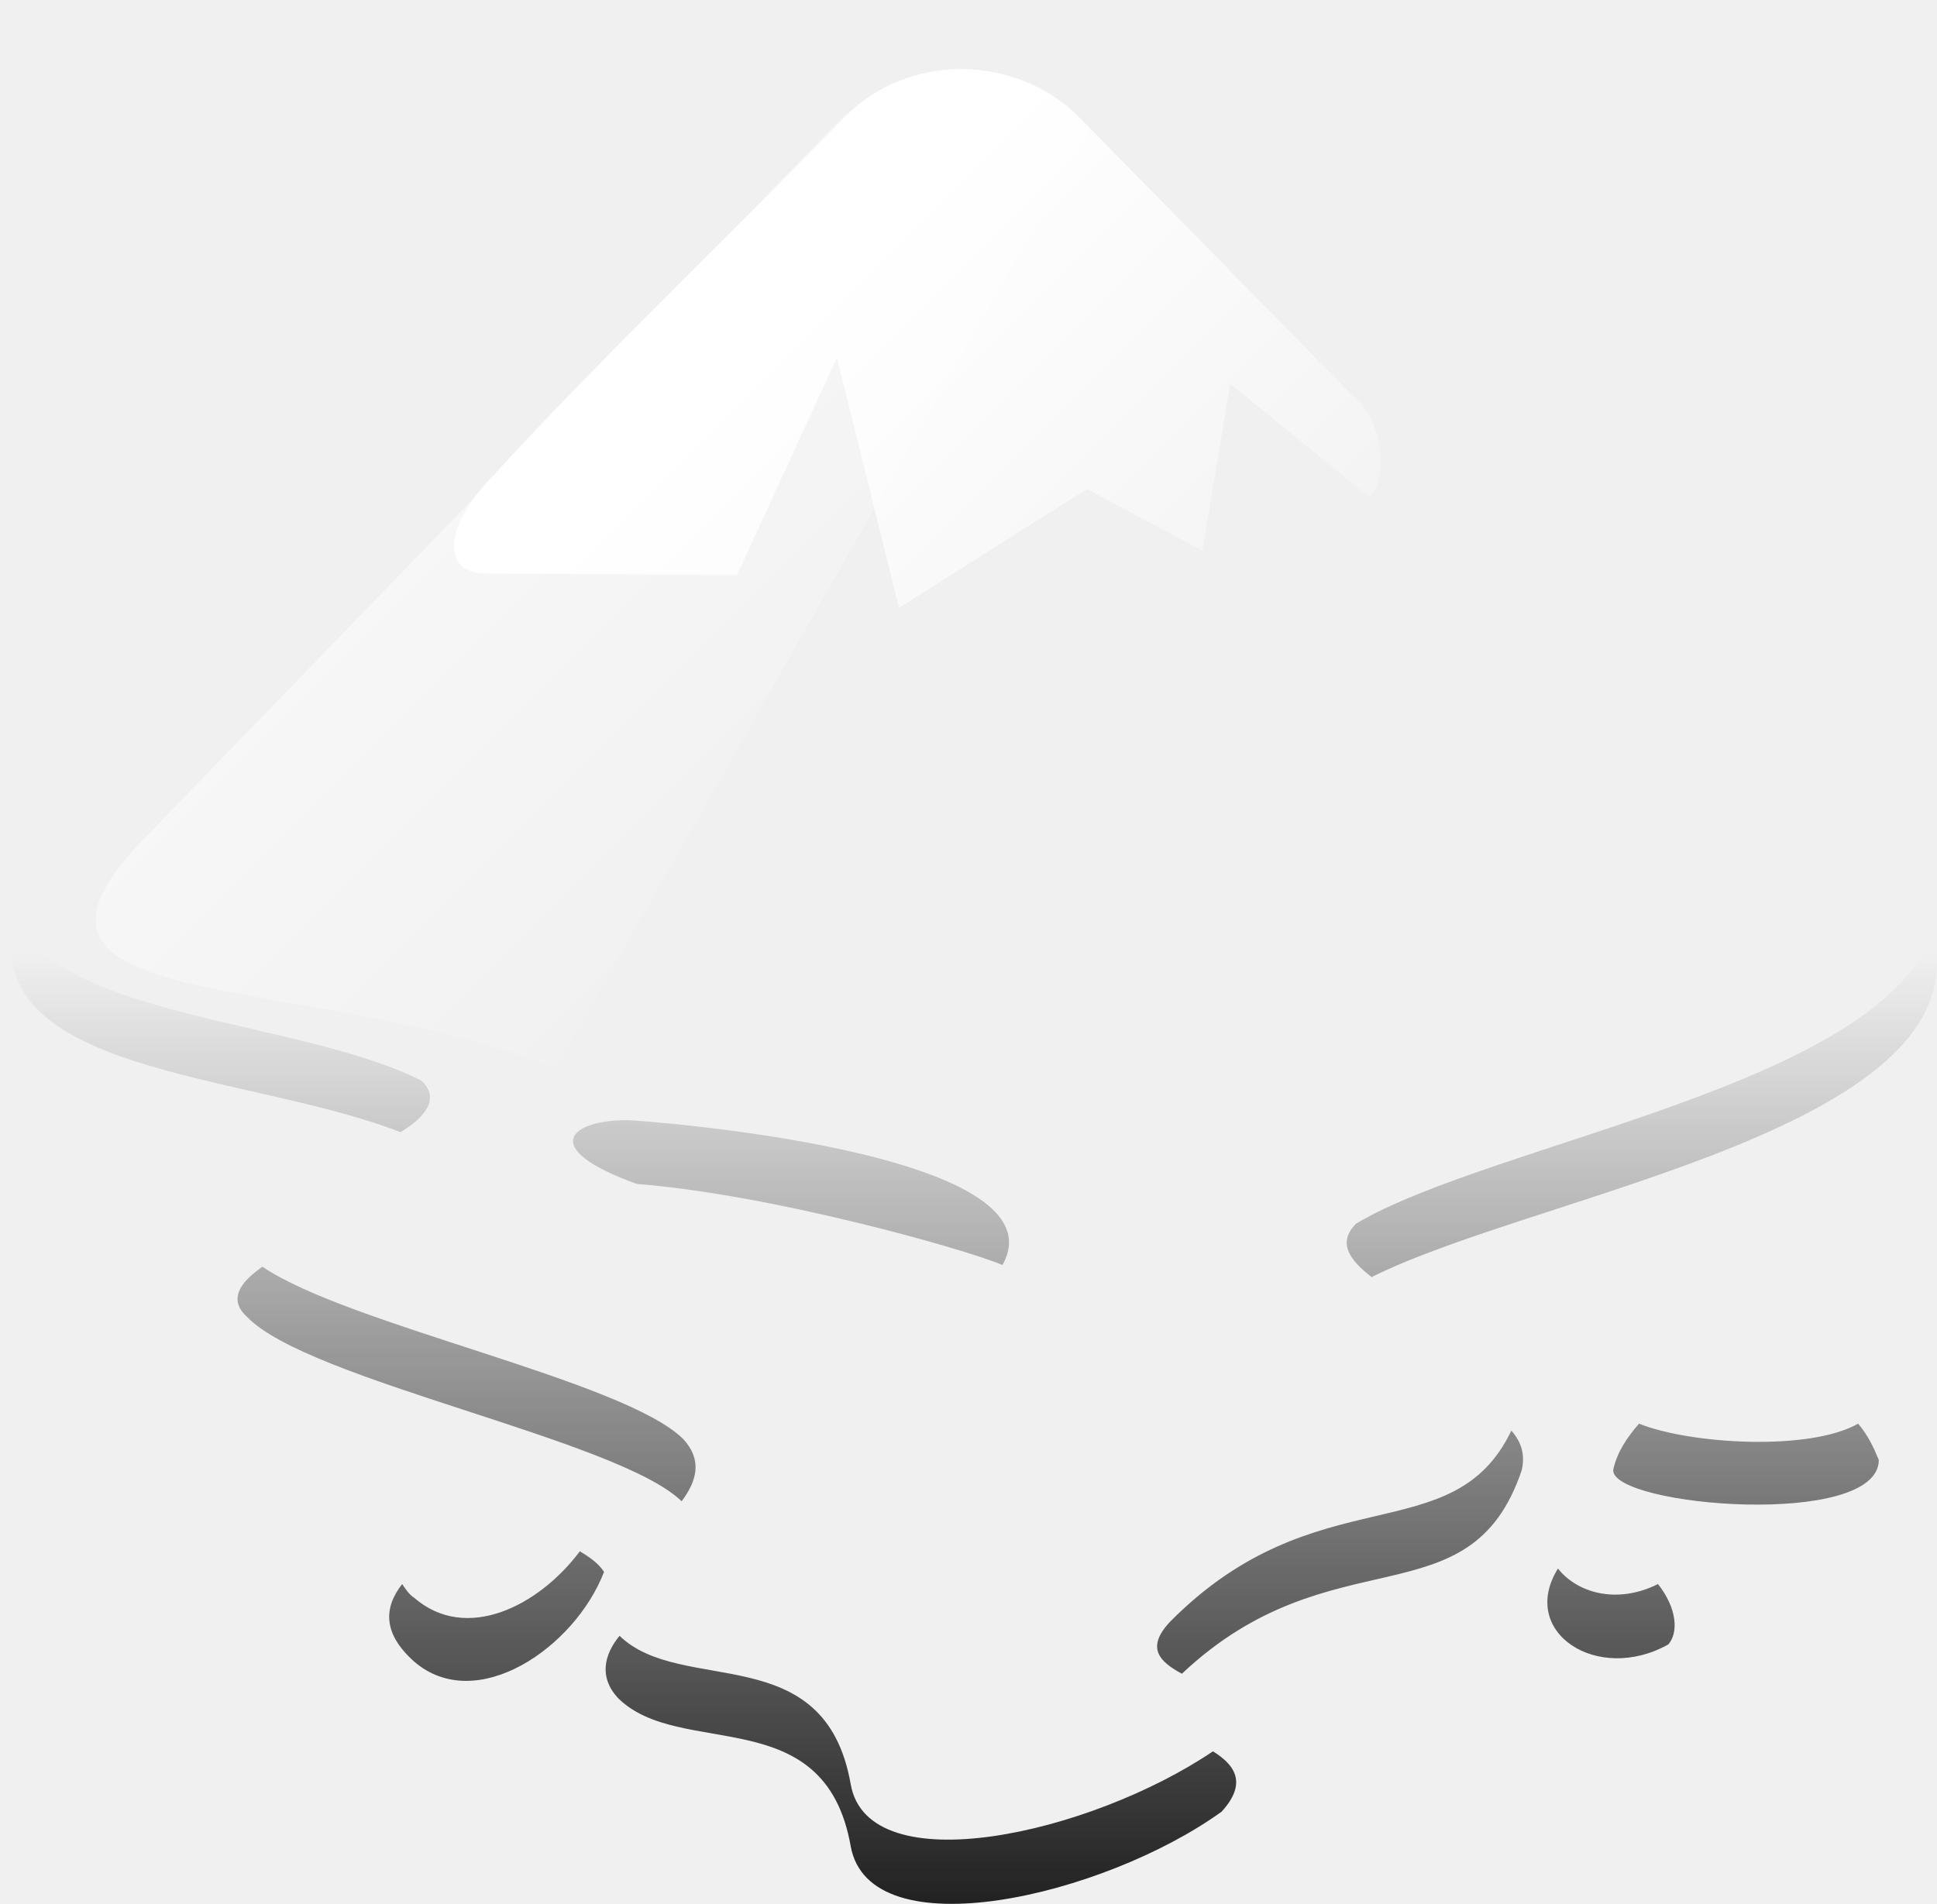
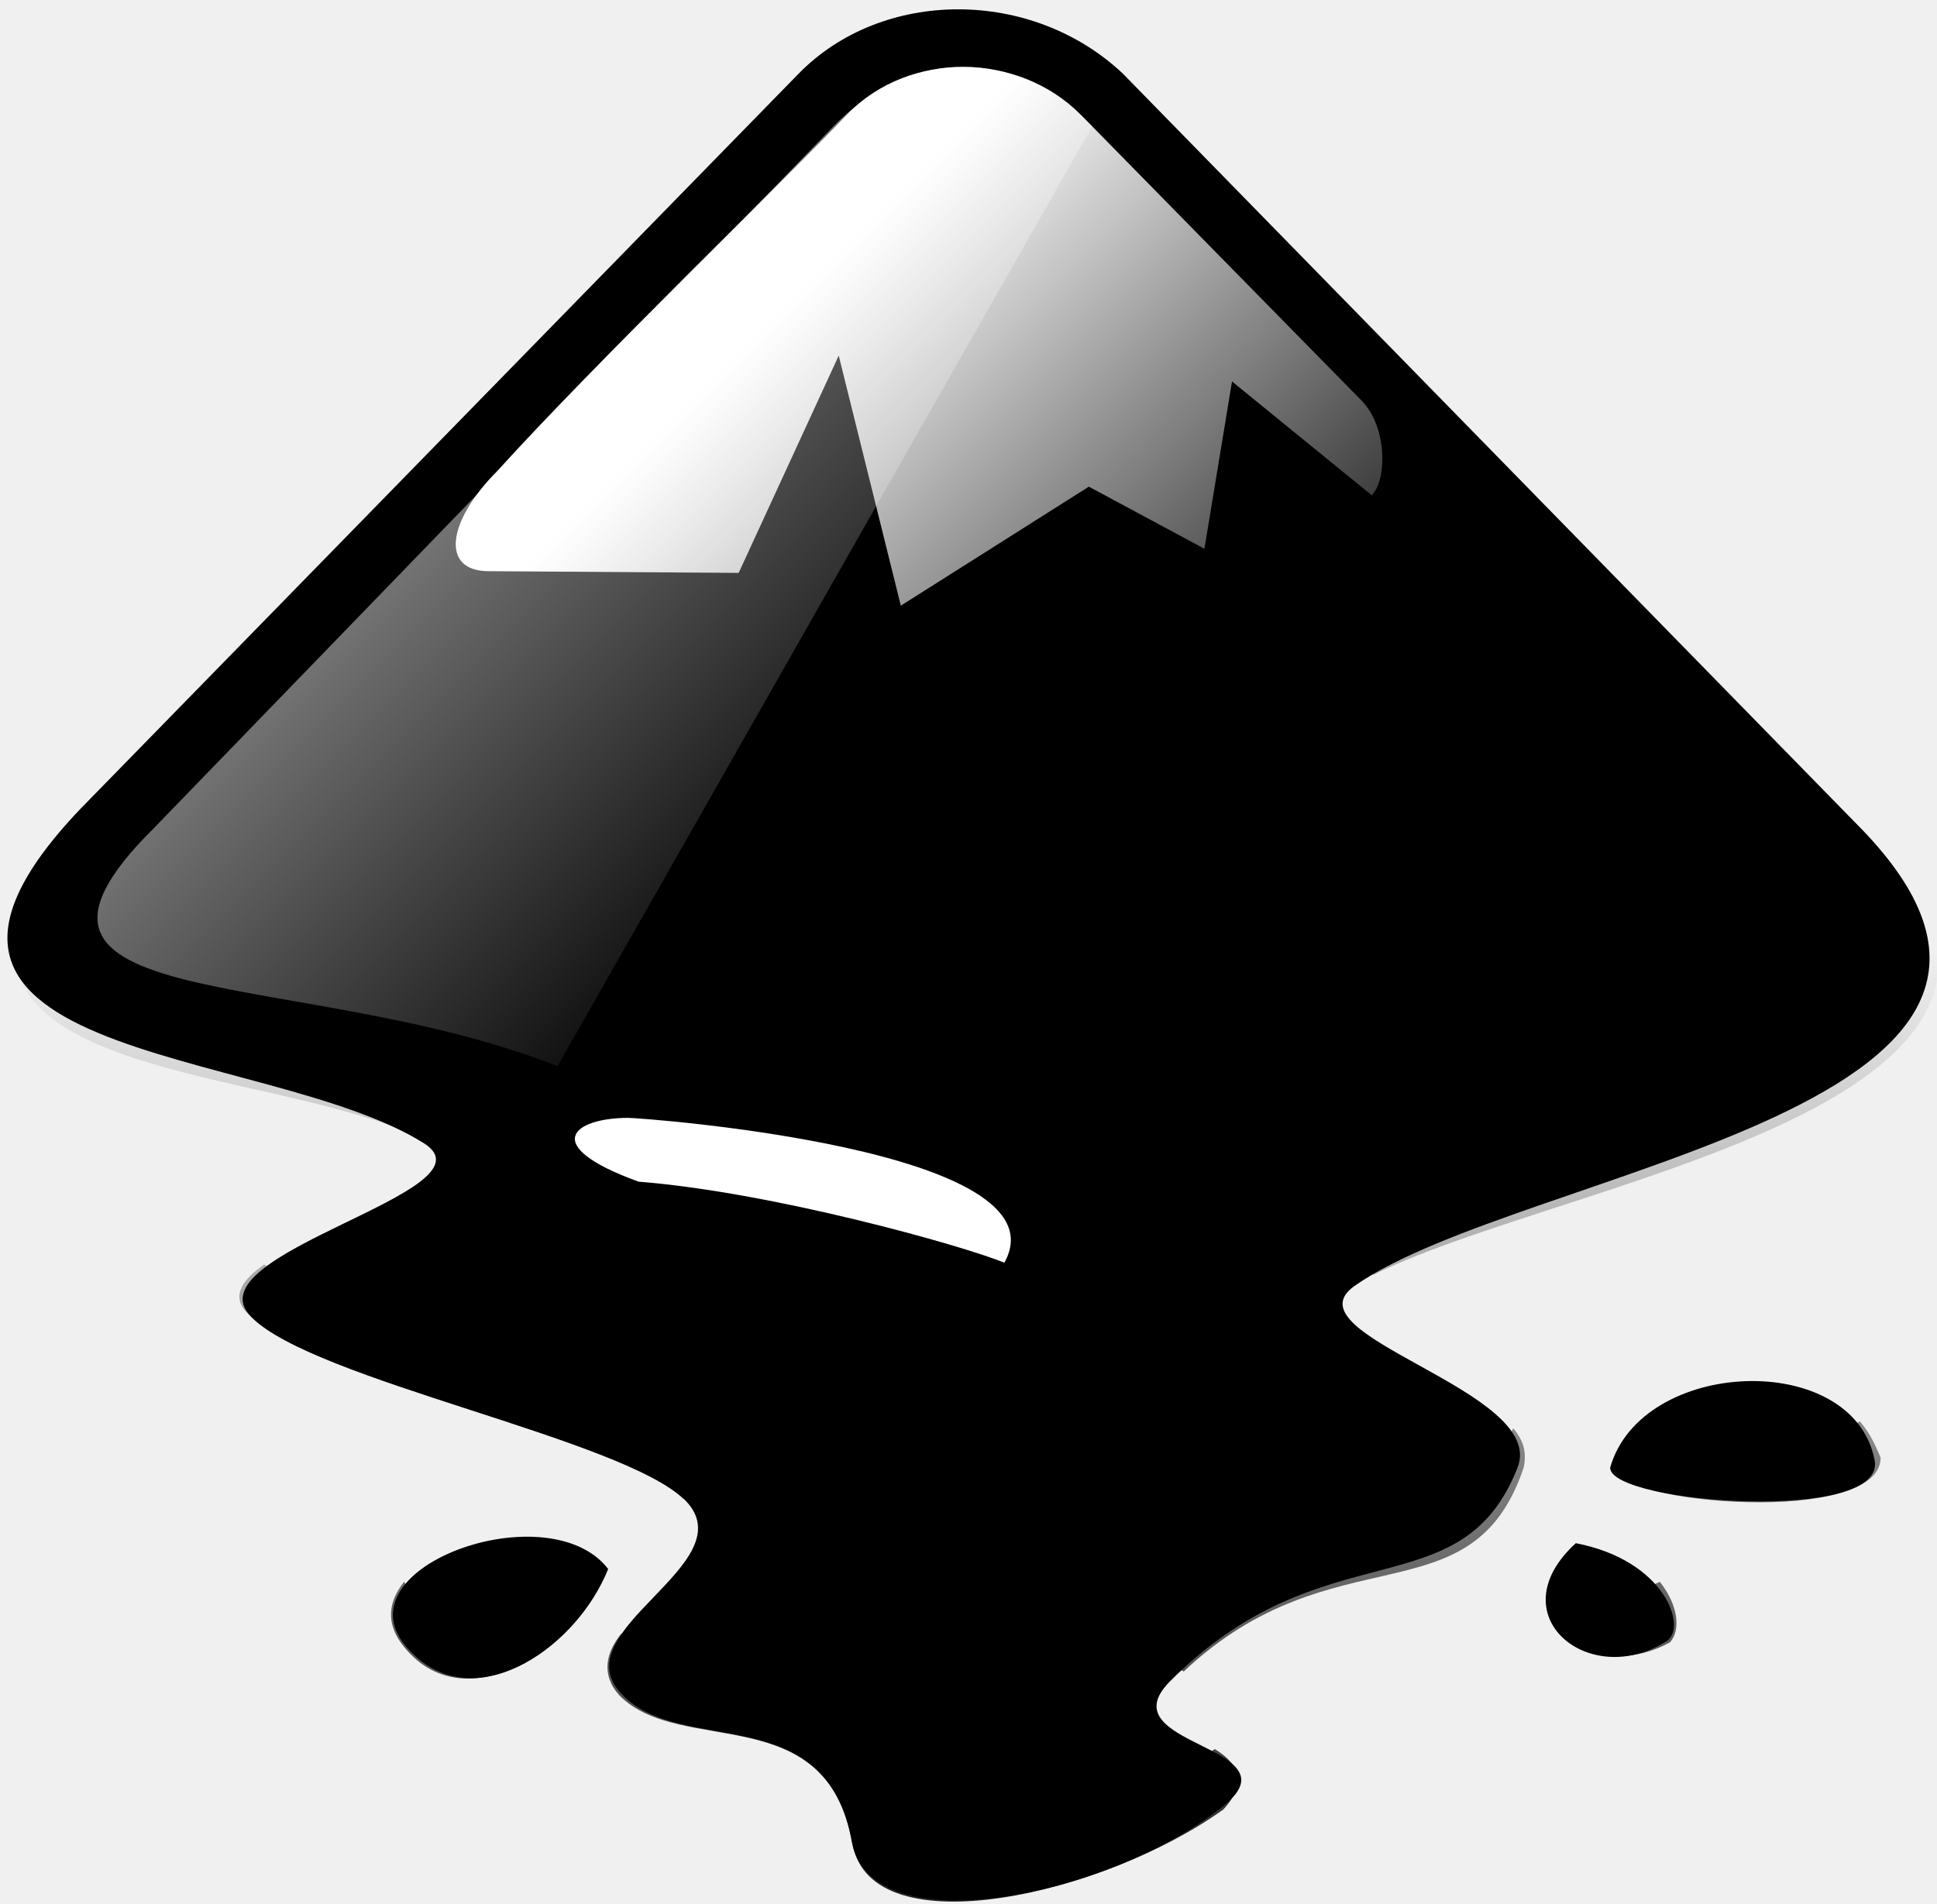
- <svg xmlns="http://www.w3.org/2000/svg" xmlns:xlink="http://www.w3.org/1999/xlink" id="svg1" width="15.011" height="14.758">
+ <svg xmlns="http://www.w3.org/2000/svg" xmlns:xlink="http://www.w3.org/1999/xlink" id="svg1" width="15.011" height="14.758" version="1.1">
  <defs id="defs3">
    <linearGradient gradientUnits="userSpaceOnUse" id="linearGradient3731" x1="0" x2="0" xlink:href="#WhiteTransparent" y1="128" y2="76" />
    <linearGradient gradientUnits="userSpaceOnUse" id="linearGradient3735" x1="33" x2="58" xlink:href="#WhiteTransparent" y1="35" y2="60" />
    <linearGradient gradientUnits="userSpaceOnUse" id="linearGradient3733" x1="80" x2="60" xlink:href="#WhiteTransparent" y1="20" y2="40" />
    <linearGradient gradientUnits="userSpaceOnUse" id="linearGradient3737" x1="0" x2="0" xlink:href="#BlackTransparent" y1="128" y2="64" />
    <linearGradient gradientUnits="userSpaceOnUse" id="BlackTransparent">
      <stop id="stop12" offset="0" style="stop-color:black;stop-opacity:1" />
      <stop id="stop14" offset="1" style="stop-color:black;stop-opacity:0" />
    </linearGradient>
    <linearGradient gradientUnits="userSpaceOnUse" id="WhiteTransparent">
      <stop id="stop7" offset="0" style="stop-color:white;stop-opacity:1" />
      <stop id="stop9" offset="1" style="stop-color:white;stop-opacity:0" />
    </linearGradient>
    <linearGradient gradientUnits="userSpaceOnUse" id="linearGradient3739" x1="60" x2="90" xlink:href="#WhiteTransparent" y1="20" y2="50" />
+     <linearGradient xlink:href="#BlackTransparent" id="linearGradient1817" gradientUnits="userSpaceOnUse" x1="0" y1="128" x2="0" y2="64" />
+     <linearGradient xlink:href="#BlackTransparent" id="linearGradient1819" gradientUnits="userSpaceOnUse" x1="0" y1="128" x2="0" y2="64" />
+     <linearGradient xlink:href="#BlackTransparent" id="linearGradient1821" gradientUnits="userSpaceOnUse" x1="0" y1="128" x2="0" y2="64" />
+     <linearGradient xlink:href="#BlackTransparent" id="linearGradient1823" gradientUnits="userSpaceOnUse" x1="0" y1="128" x2="0" y2="64" />
+     <linearGradient xlink:href="#BlackTransparent" id="linearGradient1825" gradientUnits="userSpaceOnUse" x1="0" y1="128" x2="0" y2="64" />
+     <linearGradient xlink:href="#BlackTransparent" id="linearGradient1827" gradientUnits="userSpaceOnUse" x1="0" y1="128" x2="0" y2="64" />
+     <linearGradient xlink:href="#BlackTransparent" id="linearGradient1829" gradientUnits="userSpaceOnUse" x1="0" y1="128" x2="0" y2="64" />
  </defs>
-   <g id="inkscape-logo" transform="matrix(0.1336824,0,0,0.1336824,-1.06747,-1.169721)">
+   <path style="display:inline;fill:#000000;fill-opacity:1;stroke-width:0.133;enable-background:new" d="M 6.189,0.571 0.711,6.18 C -1.363,8.254 2.054,8.081 3.29,8.865 3.862,9.237 1.455,9.716 1.947,10.208 c 0.479,0.492 2.885,0.944 3.364,1.422 0.479,0.492 -0.971,1.01 -0.492,1.502 0.465,0.492 1.582,0.027 1.782,1.143 0.146,0.824 2.048,0.412 2.899,-0.292 0.532,-0.452 -0.917,-0.452 -0.439,-0.944 1.197,-1.21 2.26,-0.545 2.699,-1.662 0.239,-0.598 -1.808,-1.024 -1.263,-1.409 1.303,-0.917 6.09,-1.382 3.883,-3.589 L 8.702,0.571 c -0.705,-0.665 -1.862,-0.665 -2.513,0 z M 12.478,11.377 c 0,0.279 2.167,0.439 2.048,-0.066 -0.173,-0.851 -1.808,-0.784 -2.048,0.066 z M 3.237,12.853 C 3.729,13.278 4.474,12.76 4.713,12.162 4.234,11.537 2.466,12.202 3.237,12.853 Z m 8.975,-0.891 c -0.612,0.558 0.106,1.143 0.705,0.758 0.16,-0.106 -0.013,-0.625 -0.705,-0.758 z" id="use7631" />
+   <g id="inkscape-logo" transform="matrix(0.1336824,0,0,0.1336824,-1.053287,-1.187227)">
    <use class="outline-big" height="128" id="use32" style="opacity:0.1;fill:none" width="128" x="0" xlink:href="#outline1" y="0" />
    <use class="outline-small" height="128" id="use34" style="opacity:0.2;fill:none" width="128" x="0" xlink:href="#outline1" y="0" />
    <use class="black;" height="128" id="use36" width="128" x="0" xlink:href="#outline1" y="0" />
    <use class="stroke-highlight" clip-path="url(#clipoutline1)" height="128" id="use38" style="opacity:0.2;fill:none" width="128" x="0" xlink:href="#outline1" y="0" />
    <use class="specularity" height="128" id="use40" style="opacity:0.5;fill:url(#linearGradient3731)" width="128" x="0" xlink:href="#outline1" y="0" />
    <use class="low-specularity" height="128" id="use42" style="opacity:0.25;fill:url(#linearGradient3733)" width="128" x="0" xlink:href="#outline1" y="0" />
-     <path class="specularity" d="M 16.8,56.9 C 5.7,67.9 25.2,64.8 40.2,70.7 L 71.2,16.2 C 66.5,11.4 60.5,11.8 56.2,16.2 Z" id="path44" style="opacity:0.5;fill:url(#linearGradient3735)" />
-     <path class="shade" d="M 8.9,61.7 C 6.3,71.1 22.3,70.9 31.2,74.4 32.7,73.5 33.5,72.4 32.4,71.4 25.2,67.8 11,67.8 8.9,61.7 Z M 120,62.7 C 117.3,71.6 94.5,75 86.6,79.7 85.5,80.8 86.2,81.8 87.5,82.8 97.3,77.9 123.2,74.1 120,62.7 Z M 44.3,73.7 C 41.1,73.7 39.1,75.3 44.9,77.4 52.6,78 63.7,81.1 66.1,82.1 69.8,75.5 45.1,73.7 44.3,73.7 Z M 23.2,82.2 C 21.9,83.1 21.2,84.1 22.3,85.1 25.8,88.8 43.8,92.2 47.5,95.8 48.4,94.6 48.7,93.4 47.6,92.2 44.2,88.8 28.2,85.6 23.2,82.2 Z M 103,91.3 C 102.3,92.1 101.7,93 101.5,94 101.5,96.1 116.9,97.4 116.9,93.4 116.6,92.7 116.3,92 115.7,91.3 112.9,92.9 106,92.5 103,91.3 Z M 95.6,91.7 C 92.2,98.8 84.3,94.2 75.8,102.8 74.4,104.3 75.2,105.1 76.5,105.8 85.2,97.6 93.2,102.9 96.2,94 96.4,93.1 96.2,92.4 95.6,91.7 Z M 41.6,98.7 C 39.2,101.9 35,104 32,101.4 31.7,101.2 31.5,100.9 31.3,100.6 30.2,102 30.2,103.5 32,105.1 35.6,108.2 41.3,104.3 43,99.9 42.7,99.4 42.1,99 41.6,98.7 Z M 98.3,99.7 C 96,103.4 100.6,106.4 104.7,104.1 105.3,103.4 105.2,102 104.1,100.6 101.7,101.8 99.4,101.1 98.3,99.7 Z M 43.9,103.6 C 43,104.7 42.7,106 43.8,107.2 47.4,110.8 55.8,107.3 57.3,115.8 58.4,121.9 72,118.7 78.8,113.8 80.3,112.16 79.6,111.1 78.3,110.3 71.2,115.1 58.3,118 57.3,112.2 55.8,103.7 47.5,107.1 43.9,103.6 Z" id="path46" style="fill:url(#linearGradient3737)" />
-     <path class="full-specularity" d="M 70.5,15.5 86.8,32.1 C 88.3,33.6 88.3,36.7 87.4,37.6 L 79.3,31 77.7,40.7 71,37.1 60.1,44 56.5,29.5 50.7,42.1 36.2,42 C 33.4,42 33.8,39.1 36.7,36.2 42.4,29.9 53.5,19.2 57,15.5 60.6,11.8 66.9,11.9 70.5,15.5 Z" id="icecap" style="fill:url(#linearGradient3739)" />
+     <path class="specularity" d="m 16.8,56.9 c -11.1,11 8.4,7.9 23.4,13.8 l 31,-54.5 c -4.7,-4.8 -10.7,-4.4 -15,0 z" id="path44" style="opacity:0.5;fill:url(#linearGradient3735)" />
+     <path style="fill:url(#linearGradient1817)" d="m 43.9,103.6 c -0.9,1.1 -1.2,2.4 -0.1,3.6 3.6,3.6 12,0.1 13.5,8.6 1.1,6.1 14.7,2.9 21.5,-2 1.5,-1.64 0.8,-2.7 -0.5,-3.5 -7.1,4.8 -20,7.7 -21,1.9 -1.5,-8.5 -9.8,-5.1 -13.4,-8.6 z" id="path1815" />
+     <path style="fill:url(#linearGradient1819)" d="m 98.3,99.7 c -2.3,3.7 2.3,6.7 6.4,4.4 0.6,-0.7 0.5,-2.1 -0.6,-3.5 -2.4,1.2 -4.7,0.5 -5.8,-0.9 z" id="path1813" />
+     <path style="fill:url(#linearGradient1821)" d="m 41.6,98.7 c -2.4,3.2 -6.6,5.3 -9.6,2.7 -0.3,-0.2 -0.5,-0.5 -0.7,-0.8 -1.1,1.4 -1.1,2.9 0.7,4.5 3.6,3.1 9.3,-0.8 11,-5.2 -0.3,-0.5 -0.9,-0.9 -1.4,-1.2 z" id="path1811" />
+     <path style="fill:url(#linearGradient1823)" d="m 95.6,91.7 c -3.4,7.1 -11.3,2.5 -19.8,11.1 -1.4,1.5 -0.6,2.3 0.7,3 8.7,-8.2 16.7,-2.9 19.7,-11.8 0.2,-0.9 0,-1.6 -0.6,-2.3 z" id="path1809" />
+     <path style="fill:url(#linearGradient1825)" d="m 103,91.3 c -0.7,0.8 -1.3,1.7 -1.5,2.7 0,2.1 15.4,3.4 15.4,-0.6 -0.3,-0.7 -0.6,-1.4 -1.2,-2.1 -2.8,1.6 -9.7,1.2 -12.7,0 z" id="path1807" />
+     <path style="fill:url(#linearGradient1827)" d="m 23.2,82.2 c -1.3,0.9 -2,1.9 -0.9,2.9 3.5,3.7 21.5,7.1 25.2,10.7 0.9,-1.2 1.2,-2.4 0.1,-3.6 -3.4,-3.4 -19.4,-6.6 -24.4,-10 z" id="path1805" />
+     <path style="fill:#ffffff" d="m 44.3,73.7 c -3.2,0 -5.2,1.6 0.6,3.7 7.7,0.6 18.8,3.7 21.2,4.7 3.7,-6.6 -21,-8.4 -21.8,-8.4 z" id="path1803" />
+     <path style="fill:url(#linearGradient1829)" d="m 120,62.7 c -2.7,8.9 -25.5,12.3 -33.4,17 -1.1,1.1 -0.4,2.1 0.9,3.1 9.8,-4.9 35.7,-8.7 32.5,-20.1 z" id="path1801" />
+     <path style="fill:url(#linearGradient3737)" d="m 8.9,61.7 c -2.6,9.4 13.4,9.2 22.3,12.7 1.5,-0.9 2.3,-2 1.2,-3 C 25.2,67.8 11,67.8 8.9,61.7 Z" id="path46" />
+     <path class="full-specularity" d="m 70.5,15.5 16.3,16.6 c 1.5,1.5 1.5,4.6 0.6,5.5 L 79.3,31 77.7,40.7 71,37.1 60.1,44 56.5,29.5 50.7,42.1 36.2,42 c -2.8,0 -2.4,-2.9 0.5,-5.8 5.7,-6.3 16.8,-17 20.3,-20.7 3.6,-3.7 9.9,-3.6 13.5,0 z" id="icecap" style="fill:url(#linearGradient3739)" />
  </g>
</svg>
